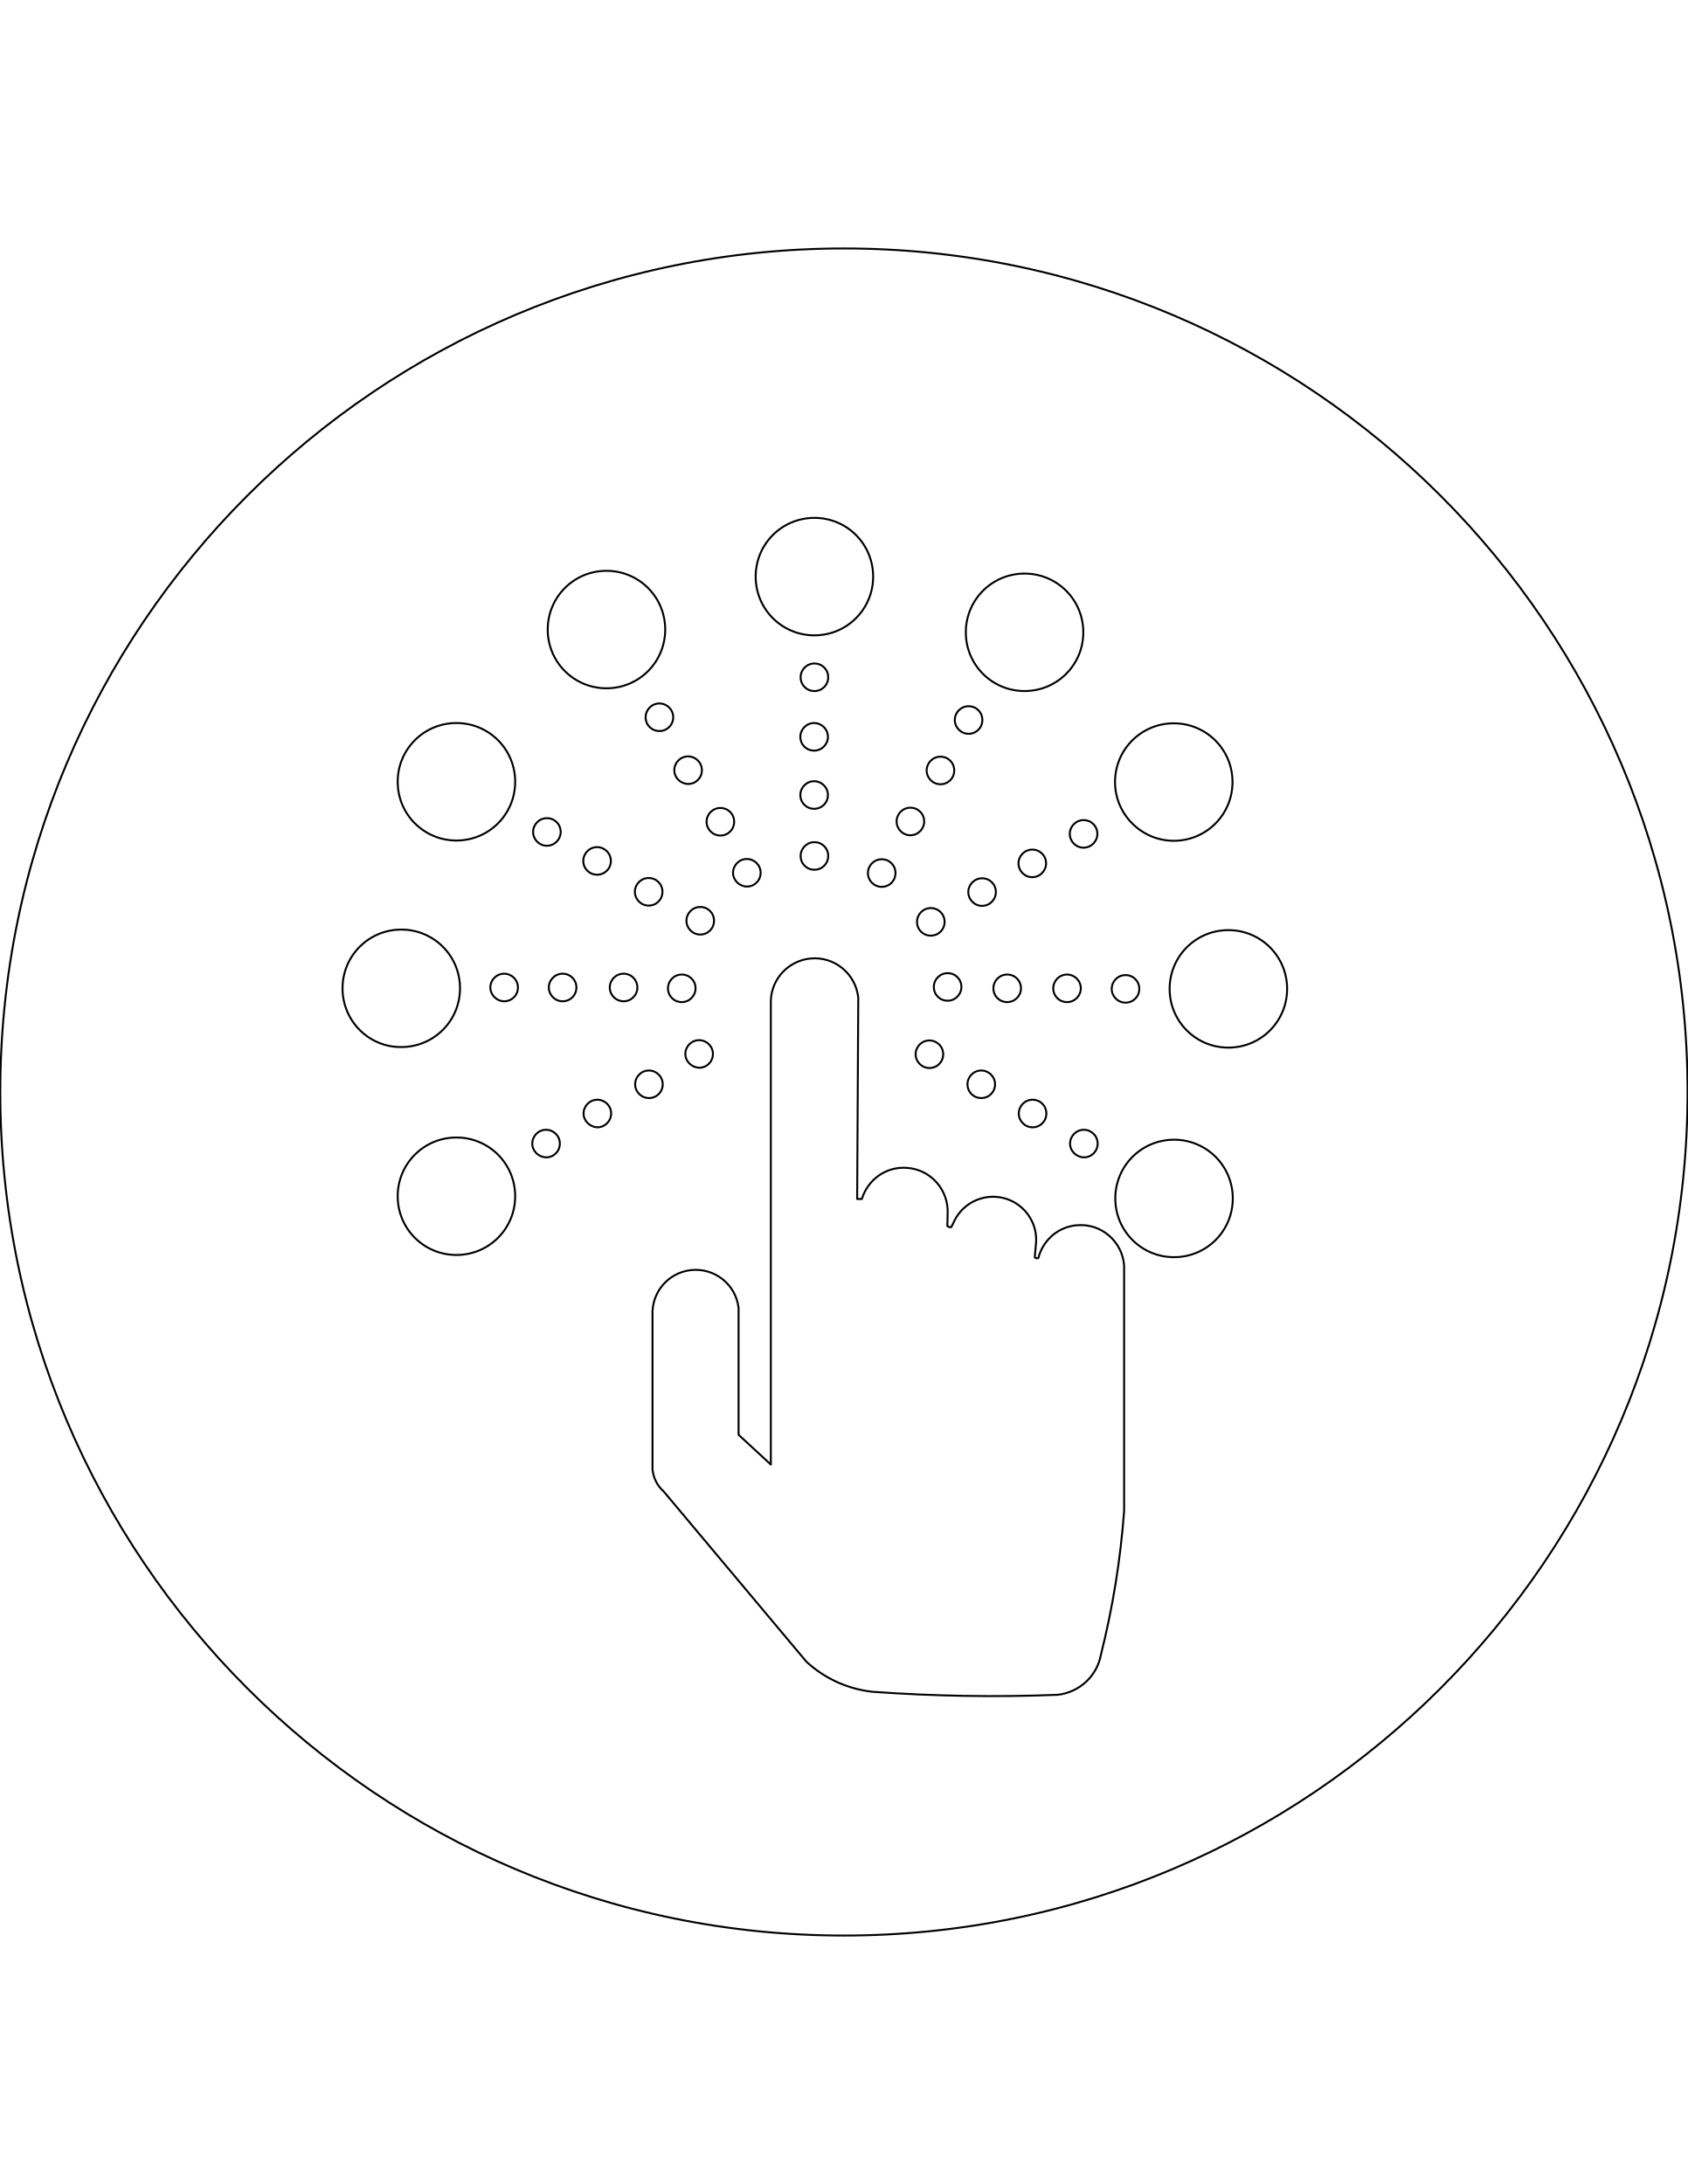
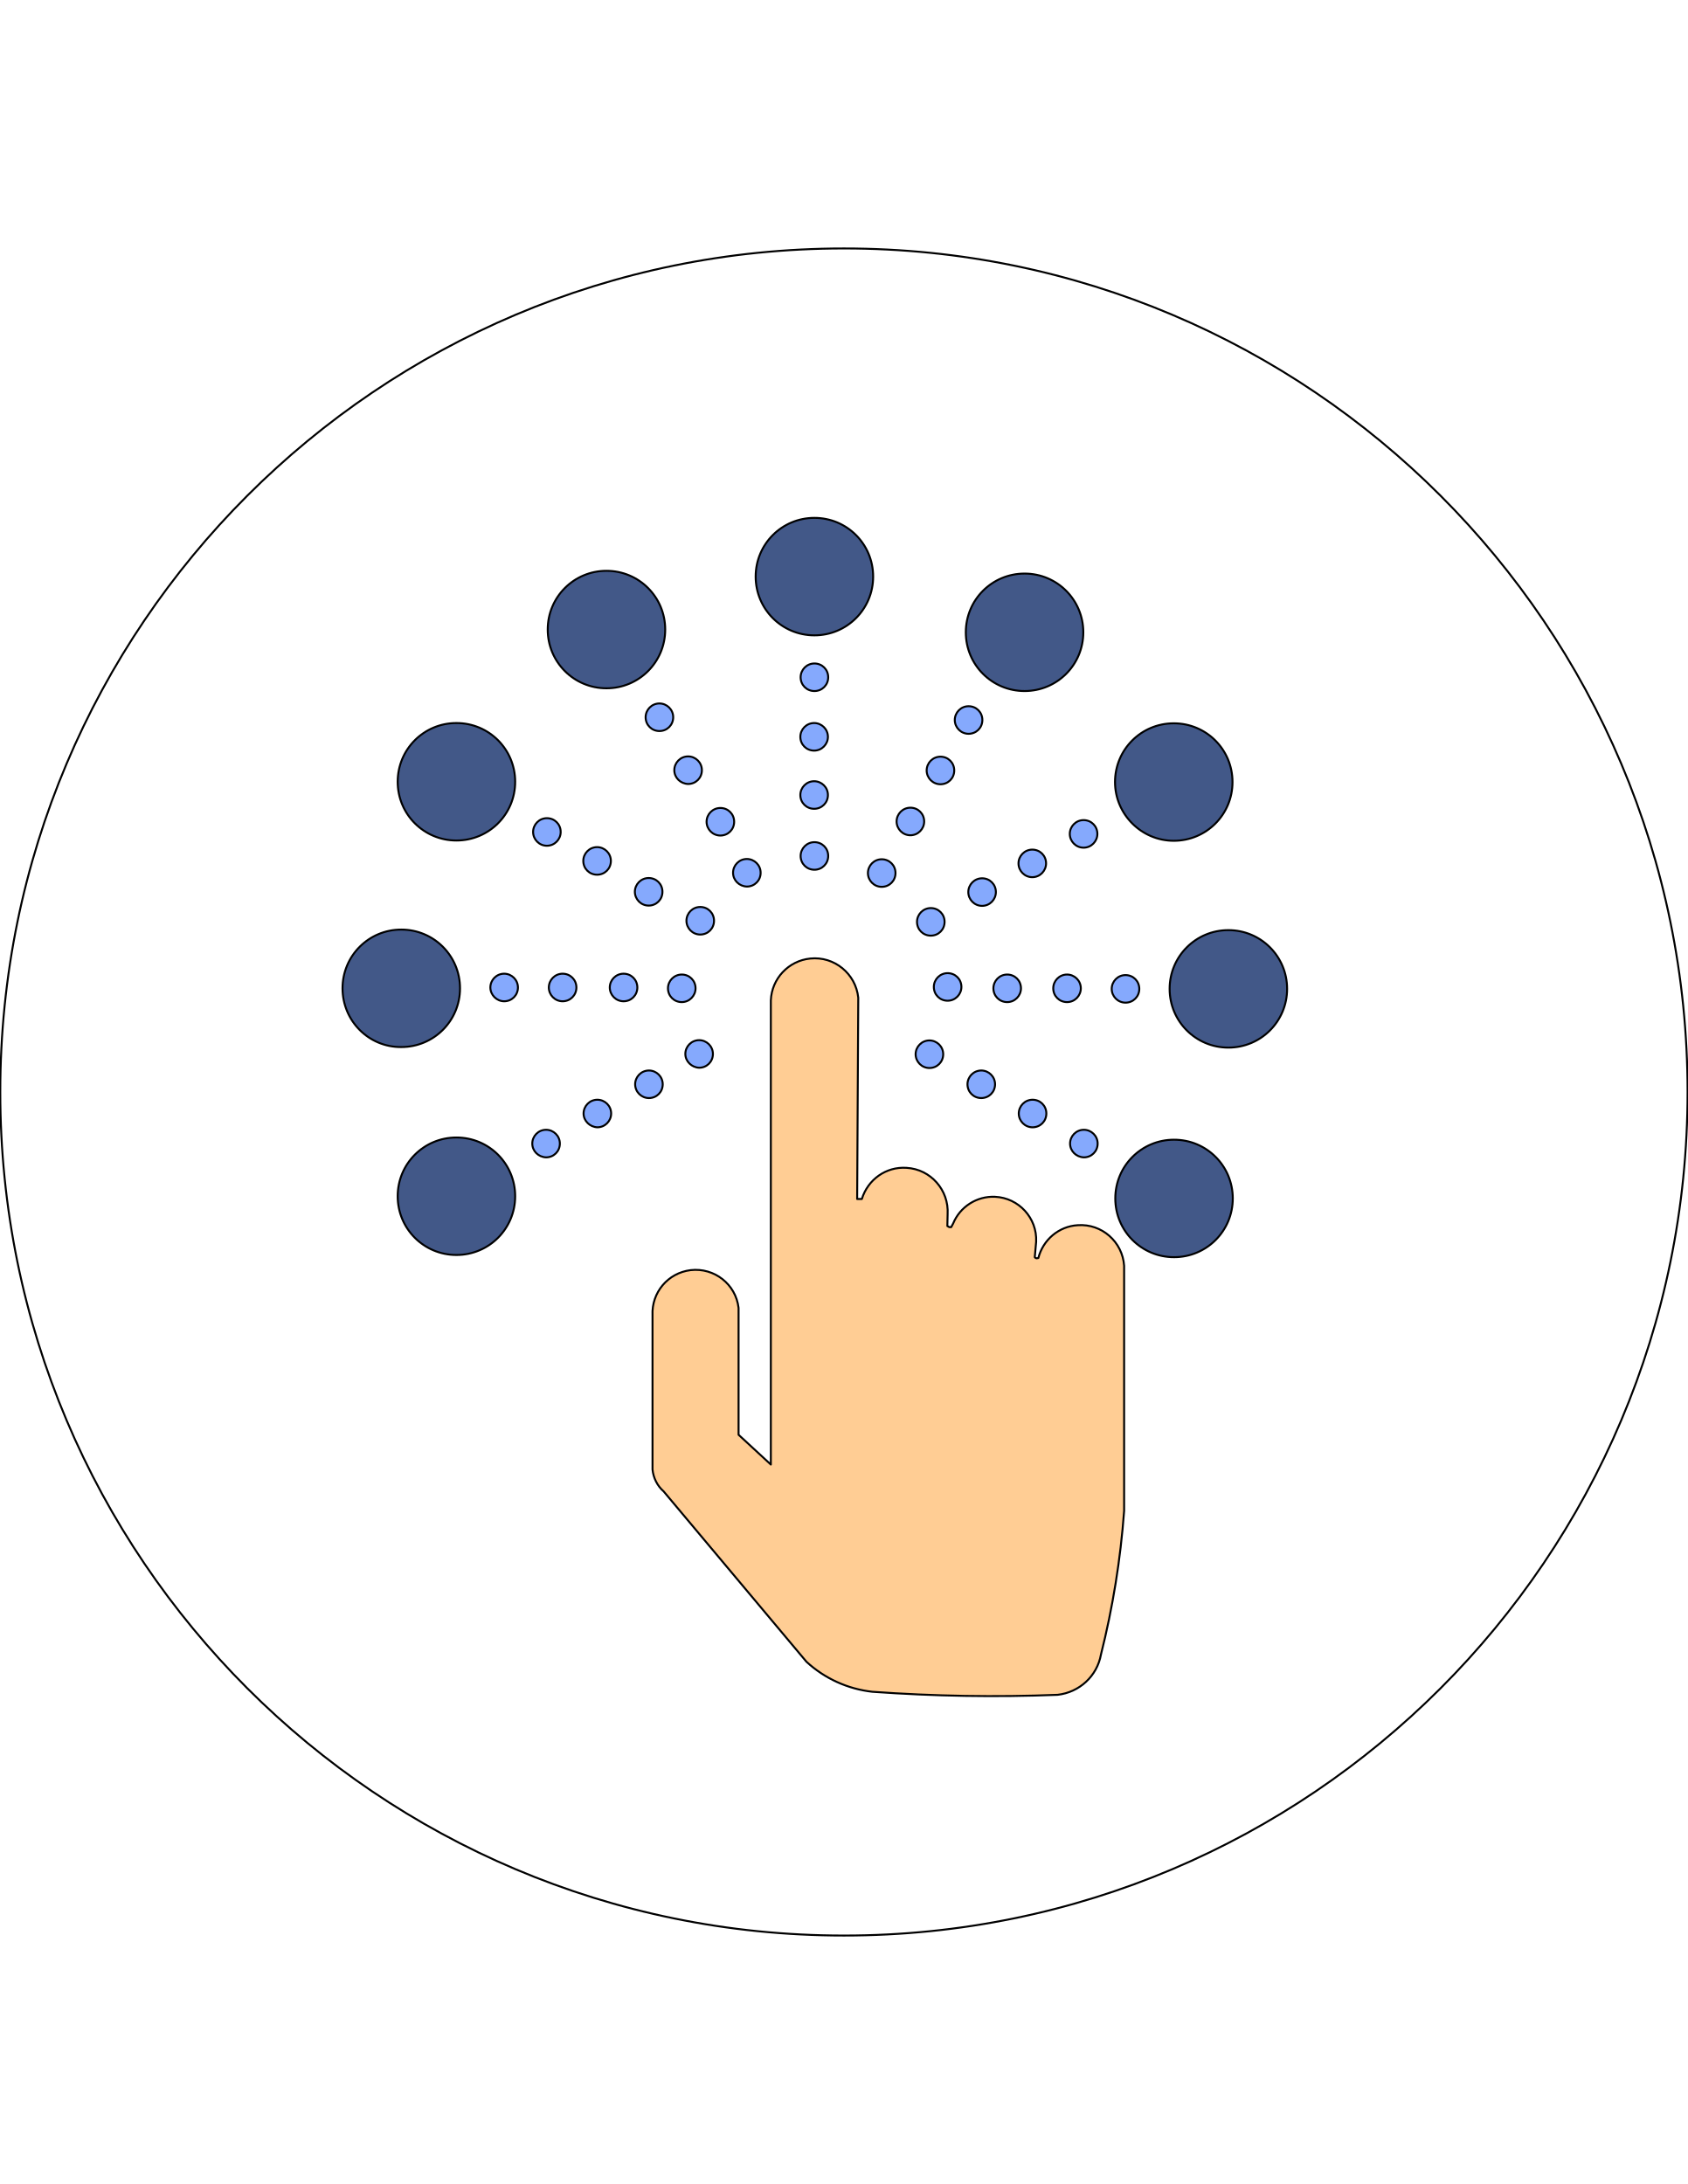
<svg xmlns="http://www.w3.org/2000/svg" version="1.1" x="0px" y="0px" viewBox="0 0 612 792" style="enable-background:new 0 0 612 792;" xml:space="preserve">
  <style type="text/css">
	.st0{fill:none;stroke:#000000;stroke-width:0.709;stroke-linecap:round;stroke-linejoin:round;stroke-miterlimit:10;}
- 
+ 	.mao{fill: #ffcd94;}
+ 	.circ-peq{fill:#85a9fd;}
+ 	.circ-medio{fill:#425888;}


</style>
  <g id="Circulo_medio_1">
    <g id="CIRCLE">
-       <path class="st0" d="M144.2,433.8c0-11.8,9.5-21.3,21.3-21.3c11.8,0,21.3,9.5,21.3,21.3s-9.5,21.3-21.3,21.3    C153.7,455.1,144.2,445.6,144.2,433.8L144.2,433.8z">
+       <path class="st0 circ-medio" d="M144.2,433.8c0-11.8,9.5-21.3,21.3-21.3c11.8,0,21.3,9.5,21.3,21.3s-9.5,21.3-21.3,21.3    C153.7,455.1,144.2,445.6,144.2,433.8L144.2,433.8z">
        <set id="m_show" attributeName="visibility" attributeType="CSS" to="visible" begin="0s; show4.end" dur=".2s" fill="freeze" />
        <set id="m_hide" attributeName="visibility" attributeType="CSS" to="hidden" begin="hide4.end" dur=".2s" fill="freeze" />
      </path>
    </g>
  </g>
  <g id="Circulo_medio_2">
    <g id="CIRCLE_1_">
-       <path class="st0" d="M124.2,358.4c0-11.8,9.5-21.3,21.3-21.3c11.8,0,21.3,9.5,21.3,21.3c0,11.8-9.5,21.3-21.3,21.3    C133.7,379.8,124.2,370.2,124.2,358.4L124.2,358.4z">
+       <path class="st0 circ-medio" d="M124.2,358.4c0-11.8,9.5-21.3,21.3-21.3c11.8,0,21.3,9.5,21.3,21.3c0,11.8-9.5,21.3-21.3,21.3    C133.7,379.8,124.2,370.2,124.2,358.4L124.2,358.4z">
        <set id="m_show" attributeName="visibility" attributeType="CSS" to="visible" begin="0s; show4.end" dur=".2s" fill="freeze" />
        <set id="m_hide" attributeName="visibility" attributeType="CSS" to="hidden" begin="hide4.end" dur=".2s" fill="freeze" />
      </path>
    </g>
  </g>
  <g id="Circulo_medio_3">
    <g id="CIRCLE_2_">
-       <path class="st0" d="M144.2,283.5c0-11.8,9.5-21.3,21.3-21.3c11.8,0,21.3,9.5,21.3,21.3c0,11.8-9.5,21.3-21.3,21.3    C153.7,304.8,144.2,295.3,144.2,283.5L144.2,283.5z">
+       <path class="st0 circ-medio" d="M144.2,283.5c0-11.8,9.5-21.3,21.3-21.3c11.8,0,21.3,9.5,21.3,21.3c0,11.8-9.5,21.3-21.3,21.3    C153.7,304.8,144.2,295.3,144.2,283.5L144.2,283.5z">
        <set id="m_show" attributeName="visibility" attributeType="CSS" to="visible" begin="0s; show4.end" dur=".2s" fill="freeze" />
        <set id="m_hide" attributeName="visibility" attributeType="CSS" to="hidden" begin="hide4.end" dur=".2s" fill="freeze" />
      </path>
    </g>
  </g>
  <g id="Circulo_medio_4">
    <g id="CIRCLE_3_">
-       <path class="st0" d="M198.6,228.3c0-11.8,9.5-21.3,21.3-21.3s21.3,9.5,21.3,21.3c0,11.8-9.5,21.3-21.3,21.3    S198.6,240.1,198.6,228.3L198.6,228.3z">
+       <path class="st0 circ-medio" d="M198.6,228.3c0-11.8,9.5-21.3,21.3-21.3s21.3,9.5,21.3,21.3c0,11.8-9.5,21.3-21.3,21.3    S198.6,240.1,198.6,228.3L198.6,228.3z">
        <set id="m_show" attributeName="visibility" attributeType="CSS" to="visible" begin="0s; show4.end" dur=".2s" fill="freeze" />
        <set id="m_hide" attributeName="visibility" attributeType="CSS" to="hidden" begin="hide4.end" dur=".2s" fill="freeze" />
      </path>
    </g>
  </g>
  <g id="Circulo_medio_5">
    <g id="CIRCLE_4_">
-       <path class="st0" d="M274,209.1c0-11.8,9.5-21.3,21.3-21.3c11.8,0,21.3,9.5,21.3,21.3s-9.5,21.3-21.3,21.3    C283.5,230.4,274,220.9,274,209.1L274,209.1z">
+       <path class="st0 circ-medio" d="M274,209.1c0-11.8,9.5-21.3,21.3-21.3c11.8,0,21.3,9.5,21.3,21.3s-9.5,21.3-21.3,21.3    C283.5,230.4,274,220.9,274,209.1L274,209.1z">
        <set id="m_show" attributeName="visibility" attributeType="CSS" to="visible" begin="0s; show4.end" dur=".2s" fill="freeze" />
        <set id="m_hide" attributeName="visibility" attributeType="CSS" to="hidden" begin="hide4.end" dur=".2s" fill="freeze" />
      </path>
    </g>
  </g>
  <g id="Circulo_medio_6">
    <g id="CIRCLE_5_">
-       <path class="st0" d="M350.2,229.3c0-11.8,9.5-21.3,21.3-21.3c11.8,0,21.3,9.5,21.3,21.3s-9.5,21.3-21.3,21.3    C359.7,250.6,350.2,241.1,350.2,229.3L350.2,229.3z">
+       <path class="st0 circ-medio" d="M350.2,229.3c0-11.8,9.5-21.3,21.3-21.3c11.8,0,21.3,9.5,21.3,21.3s-9.5,21.3-21.3,21.3    C359.7,250.6,350.2,241.1,350.2,229.3L350.2,229.3z">
        <set id="m_show" attributeName="visibility" attributeType="CSS" to="visible" begin="0s; show4.end" dur=".2s" fill="freeze" />
        <set id="m_hide" attributeName="visibility" attributeType="CSS" to="hidden" begin="hide4.end" dur=".2s" fill="freeze" />
      </path>
    </g>
  </g>
  <g id="Circulo_medio_7">
    <g id="CIRCLE_6_">
-       <path class="st0" d="M404.3,283.6c0-11.8,9.5-21.3,21.3-21.3c11.8,0,21.3,9.5,21.3,21.3c0,11.8-9.5,21.3-21.3,21.3    C413.9,304.9,404.3,295.3,404.3,283.6L404.3,283.6z">
+       <path class="st0 circ-medio" d="M404.3,283.6c0-11.8,9.5-21.3,21.3-21.3c11.8,0,21.3,9.5,21.3,21.3c0,11.8-9.5,21.3-21.3,21.3    C413.9,304.9,404.3,295.3,404.3,283.6L404.3,283.6z">
        <set id="m_show" attributeName="visibility" attributeType="CSS" to="visible" begin="0s; show4.end" dur=".2s" fill="freeze" />
        <set id="m_hide" attributeName="visibility" attributeType="CSS" to="hidden" begin="hide4.end" dur=".2s" fill="freeze" />
      </path>
    </g>
  </g>
  <g id="Circulo_medio_8">
    <g id="CIRCLE_7_">
-       <path class="st0" d="M424.1,358.6c0-11.8,9.5-21.3,21.3-21.3s21.3,9.5,21.3,21.3c0,11.8-9.5,21.3-21.3,21.3    S424.1,370.4,424.1,358.6L424.1,358.6z">
+       <path class="st0 circ-medio" d="M424.1,358.6c0-11.8,9.5-21.3,21.3-21.3s21.3,9.5,21.3,21.3c0,11.8-9.5,21.3-21.3,21.3    S424.1,370.4,424.1,358.6L424.1,358.6z">
        <set id="m_show" attributeName="visibility" attributeType="CSS" to="visible" begin="0s; show4.end" dur=".2s" fill="freeze" />
        <set id="m_hide" attributeName="visibility" attributeType="CSS" to="hidden" begin="hide4.end" dur=".2s" fill="freeze" />
      </path>
    </g>
  </g>
  <g id="Circulo_medio_9">
    <g id="CIRCLE_8_">
-       <path class="st0" d="M404.4,434.6c0-11.8,9.5-21.3,21.3-21.3c11.8,0,21.3,9.5,21.3,21.3c0,11.8-9.5,21.3-21.3,21.3    C413.9,455.9,404.4,446.4,404.4,434.6L404.4,434.6z">
+       <path class="st0 circ-medio" d="M404.4,434.6c0-11.8,9.5-21.3,21.3-21.3c11.8,0,21.3,9.5,21.3,21.3c0,11.8-9.5,21.3-21.3,21.3    C413.9,455.9,404.4,446.4,404.4,434.6L404.4,434.6z">
        <set id="m_show" attributeName="visibility" attributeType="CSS" to="visible" begin="0s; show4.end" dur=".2s" fill="freeze" />
        <set id="m_hide" attributeName="visibility" attributeType="CSS" to="hidden" begin="hide4.end" dur=".2s" fill="freeze" />
      </path>
    </g>
  </g>
  <g id="Circulo_peq_1">
    <g id="CIRCLE_9_">
-       <path class="st0" d="M193,414.7c0-2.7,2.2-5,5-5c2.7,0,5,2.2,5,5s-2.2,5-5,5C195.2,419.6,193,417.4,193,414.7L193,414.7z">
+       <path class="st0 circ-peq" d="M193,414.7c0-2.7,2.2-5,5-5c2.7,0,5,2.2,5,5s-2.2,5-5,5C195.2,419.6,193,417.4,193,414.7L193,414.7z">
        <set id="show4" attributeName="visibility" attributeType="CSS" to="visible" begin="0s; show3.end" dur=".2s" fill="freeze" />
        <set id="hide4" attributeName="visibility" attributeType="CSS" to="hidden" begin="hide3.end" dur=".2s" fill="freeze" />
      </path>
    </g>
  </g>
  <g id="Circulo_peq_2">
    <g id="CIRCLE_10_">
-       <path class="st0" d="M211.6,403.8c0-2.7,2.2-5,5-5c2.7,0,5,2.2,5,5c0,2.7-2.2,5-5,5C213.9,408.7,211.6,406.5,211.6,403.8    L211.6,403.8z">
+       <path class="st0 circ-peq" d="M211.6,403.8c0-2.7,2.2-5,5-5c2.7,0,5,2.2,5,5c0,2.7-2.2,5-5,5C213.9,408.7,211.6,406.5,211.6,403.8    L211.6,403.8z">
        <set id="show3" attributeName="visibility" attributeType="CSS" to="visible" begin="0s; show2.end" dur=".2s" fill="freeze" />
        <set id="hide3" attributeName="visibility" attributeType="CSS" to="hidden" begin="hide2.end" dur=".2s" fill="freeze" />
      </path>
    </g>
  </g>
  <g id="Circulo_peq_3">
    <g id="CIRCLE_11_">
-       <path class="st0" d="M230.3,393.2c0-2.7,2.2-5,5-5c2.7,0,5,2.2,5,5s-2.2,5-5,5C232.6,398.2,230.3,396,230.3,393.2L230.3,393.2z">
+       <path class="st0 circ-peq" d="M230.3,393.2c0-2.7,2.2-5,5-5c2.7,0,5,2.2,5,5s-2.2,5-5,5C232.6,398.2,230.3,396,230.3,393.2L230.3,393.2z">
        <set id="show2" attributeName="visibility" attributeType="CSS" to="visible" begin="0s; show.end" dur=".2s" fill="freeze" />
        <set id="hide2" attributeName="visibility" attributeType="CSS" to="hidden" begin="hide.end" dur=".2s" fill="freeze" />
      </path>
    </g>
  </g>
  <g id="Circulo_peq_4">
    <g id="CIRCLE_12_">
-       <path class="st0" d="M248.5,382.2c0-2.7,2.2-5,5-5c2.7,0,5,2.2,5,5s-2.2,5-5,5C250.8,387.1,248.5,384.9,248.5,382.2L248.5,382.2z">
+       <path class="st0 circ-peq" d="M248.5,382.2c0-2.7,2.2-5,5-5c2.7,0,5,2.2,5,5s-2.2,5-5,5C250.8,387.1,248.5,384.9,248.5,382.2L248.5,382.2z">
        <set id="show" attributeName="visibility" attributeType="CSS" to="visible" begin="0s; m_hide.end" dur=".2s" fill="freeze" />
        <set id="hide" attributeName="visibility" attributeType="CSS" to="hidden" begin="m_show.end" dur=".2s" fill="freeze" />
      </path>
    </g>
  </g>
  <g id="Circulo_peq_8">
    <g id="CIRCLE_13_">
-       <path class="st0" d="M242.2,358.4c0-2.7,2.2-5,5-5s5,2.2,5,5c0,2.7-2.2,5-5,5S242.2,361.2,242.2,358.4L242.2,358.4z">
+       <path class="st0 circ-peq" d="M242.2,358.4c0-2.7,2.2-5,5-5s5,2.2,5,5c0,2.7-2.2,5-5,5S242.2,361.2,242.2,358.4L242.2,358.4z">
        <set id="show" attributeName="visibility" attributeType="CSS" to="visible" begin="0s; m_hide.end" dur=".2s" fill="freeze" />
        <set id="hide" attributeName="visibility" attributeType="CSS" to="hidden" begin="m_show.end" dur=".2s" fill="freeze" />
      </path>
    </g>
  </g>
  <g id="Circulo_peq_7">
    <g id="CIRCLE_14_">
-       <path class="st0" d="M221.1,358.1c0-2.7,2.2-5,5-5s5,2.2,5,5s-2.2,5-5,5S221.1,360.8,221.1,358.1L221.1,358.1z">
+       <path class="st0 circ-peq" d="M221.1,358.1c0-2.7,2.2-5,5-5s5,2.2,5,5s-2.2,5-5,5S221.1,360.8,221.1,358.1L221.1,358.1z">
        <set id="show2" attributeName="visibility" attributeType="CSS" to="visible" begin="0s; show.end" dur=".2s" fill="freeze" />
        <set id="hide2" attributeName="visibility" attributeType="CSS" to="hidden" begin="hide.end" dur=".2s" fill="freeze" />
      </path>
    </g>
  </g>
  <g id="Circulo_peq_6">
    <g id="CIRCLE_15_">
-       <path class="st0" d="M199,358.1c0-2.7,2.2-5,5-5s5,2.2,5,5s-2.2,5-5,5S199,360.8,199,358.1L199,358.1z">
+       <path class="st0 circ-peq" d="M199,358.1c0-2.7,2.2-5,5-5s5,2.2,5,5s-2.2,5-5,5S199,360.8,199,358.1L199,358.1z">
        <set id="show3" attributeName="visibility" attributeType="CSS" to="visible" begin="0s; show2.end" dur=".2s" fill="freeze" />
        <set id="hide3" attributeName="visibility" attributeType="CSS" to="hidden" begin="hide2.end" dur=".2s" fill="freeze" />
      </path>
    </g>
  </g>
  <g id="Circulo_peq_5">
    <g id="CIRCLE_16_">
-       <path class="st0" d="M177.8,358.1c0-2.7,2.2-5,5-5c2.7,0,5,2.2,5,5s-2.2,5-5,5C180.1,363.1,177.8,360.8,177.8,358.1L177.8,358.1z">
+       <path class="st0 circ-peq" d="M177.8,358.1c0-2.7,2.2-5,5-5c2.7,0,5,2.2,5,5s-2.2,5-5,5C180.1,363.1,177.8,360.8,177.8,358.1L177.8,358.1z">
        <set id="show4" attributeName="visibility" attributeType="CSS" to="visible" begin="0s; show3.end" dur=".2s" fill="freeze" />
        <set id="hide4" attributeName="visibility" attributeType="CSS" to="hidden" begin="hide3.end" dur=".2s" fill="freeze" />
      </path>
    </g>
  </g>
  <g id="Circulo_peq_12">
    <g id="CIRCLE_17_">
-       <path class="st0" d="M248.9,333.9c0-2.7,2.2-5,5-5s5,2.2,5,5s-2.2,5-5,5S248.9,336.6,248.9,333.9L248.9,333.9z">
+       <path class="st0 circ-peq" d="M248.9,333.9c0-2.7,2.2-5,5-5s5,2.2,5,5s-2.2,5-5,5S248.9,336.6,248.9,333.9L248.9,333.9z">
        <set id="show" attributeName="visibility" attributeType="CSS" to="visible" begin="0s; m_hide.end" dur=".2s" fill="freeze" />
        <set id="hide" attributeName="visibility" attributeType="CSS" to="hidden" begin="m_show.end" dur=".2s" fill="freeze" />
      </path>
    </g>
  </g>
  <g id="Circulo_peq_11">
    <g id="CIRCLE_18_">
-       <path class="st0" d="M230.2,323.4c0-2.7,2.2-5,5-5s5,2.2,5,5s-2.2,5-5,5S230.2,326.1,230.2,323.4L230.2,323.4z">
+       <path class="st0 circ-peq" d="M230.2,323.4c0-2.7,2.2-5,5-5s5,2.2,5,5s-2.2,5-5,5S230.2,326.1,230.2,323.4L230.2,323.4z">
        <set id="show2" attributeName="visibility" attributeType="CSS" to="visible" begin="0s; show.end" dur=".2s" fill="freeze" />
        <set id="hide2" attributeName="visibility" attributeType="CSS" to="hidden" begin="hide.end" dur=".2s" fill="freeze" />
      </path>
    </g>
  </g>
  <g id="Circulo_peq_10">
    <g id="CIRCLE_19_">
-       <path class="st0" d="M211.5,312.2c0-2.7,2.2-5,5-5c2.7,0,5,2.2,5,5s-2.2,5-5,5C213.7,317.2,211.5,315,211.5,312.2L211.5,312.2z">
+       <path class="st0 circ-peq" d="M211.5,312.2c0-2.7,2.2-5,5-5c2.7,0,5,2.2,5,5s-2.2,5-5,5C213.7,317.2,211.5,315,211.5,312.2L211.5,312.2z">
        <set id="show3" attributeName="visibility" attributeType="CSS" to="visible" begin="0s; show2.end" dur=".2s" fill="freeze" />
        <set id="hide3" attributeName="visibility" attributeType="CSS" to="hidden" begin="hide2.end" dur=".2s" fill="freeze" />
      </path>
    </g>
  </g>
  <g id="Circulo_peq_9">
    <g id="CIRCLE_20_">
-       <path class="st0" d="M193.3,301.7c0-2.7,2.2-5,5-5s5,2.2,5,5c0,2.7-2.2,5-5,5S193.3,304.4,193.3,301.7L193.3,301.7z">
+       <path class="st0 circ-peq" d="M193.3,301.7c0-2.7,2.2-5,5-5s5,2.2,5,5c0,2.7-2.2,5-5,5S193.3,304.4,193.3,301.7L193.3,301.7z">
        <set id="show4" attributeName="visibility" attributeType="CSS" to="visible" begin="0s; show3.end" dur=".2s" fill="freeze" />
        <set id="hide4" attributeName="visibility" attributeType="CSS" to="hidden" begin="hide3.end" dur=".2s" fill="freeze" />
      </path>
    </g>
  </g>
  <g id="Circulo_peq_16">
    <g id="CIRCLE_21_">
-       <path class="st0" d="M265.8,316.5c0-2.7,2.2-5,5-5c2.7,0,5,2.2,5,5s-2.2,5-5,5C268,321.4,265.8,319.2,265.8,316.5L265.8,316.5z">
+       <path class="st0 circ-peq" d="M265.8,316.5c0-2.7,2.2-5,5-5c2.7,0,5,2.2,5,5s-2.2,5-5,5C268,321.4,265.8,319.2,265.8,316.5L265.8,316.5z">
        <set id="show" attributeName="visibility" attributeType="CSS" to="visible" begin="0s; m_hide.end" dur=".2s" fill="freeze" />
        <set id="hide" attributeName="visibility" attributeType="CSS" to="hidden" begin="m_show.end" dur=".2s" fill="freeze" />
      </path>
    </g>
  </g>
  <g id="Circulo_peq_15">
    <g id="CIRCLE_22_">
-       <path class="st0" d="M256.2,298c0-2.7,2.2-5,5-5s5,2.2,5,5s-2.2,5-5,5S256.2,300.7,256.2,298L256.2,298z">
+       <path class="st0 circ-peq" d="M256.2,298c0-2.7,2.2-5,5-5s5,2.2,5,5s-2.2,5-5,5S256.2,300.7,256.2,298L256.2,298z">
        <set id="show2" attributeName="visibility" attributeType="CSS" to="visible" begin="0s; show.end" dur=".2s" fill="freeze" />
        <set id="hide2" attributeName="visibility" attributeType="CSS" to="hidden" begin="hide.end" dur=".2s" fill="freeze" />
      </path>
    </g>
  </g>
  <g id="Circulo_peq_14">
    <g id="CIRCLE_23_">
-       <path class="st0" d="M244.5,279.3c0-2.7,2.2-5,5-5c2.7,0,5,2.2,5,5s-2.2,5-5,5C246.7,284.2,244.5,282,244.5,279.3L244.5,279.3z">
+       <path class="st0 circ-peq" d="M244.5,279.3c0-2.7,2.2-5,5-5c2.7,0,5,2.2,5,5s-2.2,5-5,5C246.7,284.2,244.5,282,244.5,279.3L244.5,279.3z">
        <set id="show3" attributeName="visibility" attributeType="CSS" to="visible" begin="0s; show2.end" dur=".2s" fill="freeze" />
        <set id="hide3" attributeName="visibility" attributeType="CSS" to="hidden" begin="hide2.end" dur=".2s" fill="freeze" />
      </path>
    </g>
  </g>
  <g id="Circulo_peq_13">
    <g id="CIRCLE_24_">
-       <path class="st0" d="M234.1,260.1c0-2.7,2.2-5,5-5c2.7,0,5,2.2,5,5s-2.2,5-5,5C236.3,265.1,234.1,262.9,234.1,260.1L234.1,260.1z">
+       <path class="st0 circ-peq" d="M234.1,260.1c0-2.7,2.2-5,5-5c2.7,0,5,2.2,5,5s-2.2,5-5,5C236.3,265.1,234.1,262.9,234.1,260.1L234.1,260.1z">
        <set id="show4" attributeName="visibility" attributeType="CSS" to="visible" begin="0s; show3.end" dur=".2s" fill="freeze" />
        <set id="hide4" attributeName="visibility" attributeType="CSS" to="hidden" begin="hide3.end" dur=".2s" fill="freeze" />
      </path>
    </g>
  </g>
  <g id="Circulo_peq_20">
    <g id="CIRCLE_25_">
-       <path class="st0" d="M290.3,310.4c0-2.7,2.2-5,5-5s5,2.2,5,5s-2.2,5-5,5S290.3,313.2,290.3,310.4L290.3,310.4z">
+       <path class="st0 circ-peq" d="M290.3,310.4c0-2.7,2.2-5,5-5s5,2.2,5,5s-2.2,5-5,5S290.3,313.2,290.3,310.4L290.3,310.4z">
        <set id="show" attributeName="visibility" attributeType="CSS" to="visible" begin="0s; m_hide.end" dur=".2s" fill="freeze" />
        <set id="hide" attributeName="visibility" attributeType="CSS" to="hidden" begin="m_show.end" dur=".2s" fill="freeze" />
      </path>
    </g>
  </g>
  <g id="Circulo_peq_19">
    <g id="CIRCLE_26_">
-       <path class="st0" d="M290.2,288.3c0-2.7,2.2-5,5-5c2.7,0,5,2.2,5,5s-2.2,5-5,5C292.4,293.3,290.2,291.1,290.2,288.3L290.2,288.3z">
+       <path class="st0 circ-peq" d="M290.2,288.3c0-2.7,2.2-5,5-5c2.7,0,5,2.2,5,5s-2.2,5-5,5C292.4,293.3,290.2,291.1,290.2,288.3L290.2,288.3z">
        <set id="show2" attributeName="visibility" attributeType="CSS" to="visible" begin="0s; show.end" dur=".2s" fill="freeze" />
        <set id="hide2" attributeName="visibility" attributeType="CSS" to="hidden" begin="hide.end" dur=".2s" fill="freeze" />
      </path>
    </g>
  </g>
  <g id="Circulo_peq_18">
    <g id="CIRCLE_27_">
-       <path class="st0" d="M290.2,267.2c0-2.7,2.2-5,5-5c2.7,0,5,2.2,5,5c0,2.7-2.2,5-5,5C292.4,272.2,290.2,270,290.2,267.2    L290.2,267.2z">
+       <path class="st0 circ-peq" d="M290.2,267.2c0-2.7,2.2-5,5-5c2.7,0,5,2.2,5,5c0,2.7-2.2,5-5,5C292.4,272.2,290.2,270,290.2,267.2    L290.2,267.2z">
        <set id="show3" attributeName="visibility" attributeType="CSS" to="visible" begin="0s; show2.end" dur=".2s" fill="freeze" />
        <set id="hide3" attributeName="visibility" attributeType="CSS" to="hidden" begin="hide2.end" dur=".2s" fill="freeze" />
      </path>
    </g>
  </g>
  <g id="Circulo_peq_17">
    <g id="CIRCLE_28_">
-       <path class="st0" d="M290.3,245.6c0-2.7,2.2-5,5-5s5,2.2,5,5s-2.2,5-5,5S290.3,248.4,290.3,245.6L290.3,245.6z">
+       <path class="st0 circ-peq" d="M290.3,245.6c0-2.7,2.2-5,5-5s5,2.2,5,5s-2.2,5-5,5S290.3,248.4,290.3,245.6L290.3,245.6z">
        <set id="show4" attributeName="visibility" attributeType="CSS" to="visible" begin="0s; show3.end" dur=".2s" fill="freeze" />
        <set id="hide4" attributeName="visibility" attributeType="CSS" to="hidden" begin="hide3.end" dur=".2s" fill="freeze" />
      </path>
    </g>
  </g>
  <g id="Circulo_peq_21">
    <g id="CIRCLE_29_">
-       <path class="st0" d="M346.2,261.1c0-2.7,2.2-5,5-5s5,2.2,5,5s-2.2,5-5,5S346.2,263.8,346.2,261.1L346.2,261.1z">
+       <path class="st0 circ-peq" d="M346.2,261.1c0-2.7,2.2-5,5-5s5,2.2,5,5s-2.2,5-5,5S346.2,263.8,346.2,261.1L346.2,261.1z">
        <set id="show4" attributeName="visibility" attributeType="CSS" to="visible" begin="0s; show3.end" dur=".2s" fill="freeze" />
        <set id="hide4" attributeName="visibility" attributeType="CSS" to="hidden" begin="hide3.end" dur=".2s" fill="freeze" />
      </path>
    </g>
  </g>
  <g id="Circulo_peq_22">
    <g id="CIRCLE_30_">
-       <path class="st0" d="M336,279.4c0-2.7,2.2-5,5-5s5,2.2,5,5s-2.2,5-5,5S336,282.1,336,279.4L336,279.4z">
+       <path class="st0 circ-peq" d="M336,279.4c0-2.7,2.2-5,5-5s5,2.2,5,5s-2.2,5-5,5S336,282.1,336,279.4L336,279.4z">
        <set id="show3" attributeName="visibility" attributeType="CSS" to="visible" begin="0s; show2.end" dur=".2s" fill="freeze" />
        <set id="hide3" attributeName="visibility" attributeType="CSS" to="hidden" begin="hide2.end" dur=".2s" fill="freeze" />
      </path>
    </g>
  </g>
  <g id="Circulo_peq_23">
    <g id="CIRCLE_31_">
-       <path class="st0" d="M325.1,297.9c0-2.7,2.2-5,5-5s5,2.2,5,5c0,2.7-2.2,5-5,5S325.1,300.6,325.1,297.9L325.1,297.9z">
+       <path class="st0 circ-peq" d="M325.1,297.9c0-2.7,2.2-5,5-5s5,2.2,5,5c0,2.7-2.2,5-5,5S325.1,300.6,325.1,297.9L325.1,297.9z">
        <set id="show2" attributeName="visibility" attributeType="CSS" to="visible" begin="0s; show.end" dur=".2s" fill="freeze" />
        <set id="hide2" attributeName="visibility" attributeType="CSS" to="hidden" begin="hide.end" dur=".2s" fill="freeze" />
      </path>
    </g>
  </g>
  <g id="Circulo_peq_24">
    <g id="CIRCLE_32_">
-       <path class="st0" d="M314.7,316.6c0-2.7,2.2-5,5-5s5,2.2,5,5s-2.2,5-5,5S314.7,319.3,314.7,316.6L314.7,316.6z">
+       <path class="st0 circ-peq" d="M314.7,316.6c0-2.7,2.2-5,5-5s5,2.2,5,5s-2.2,5-5,5S314.7,319.3,314.7,316.6L314.7,316.6z">
        <set id="show" attributeName="visibility" attributeType="CSS" to="visible" begin="0s; m_hide.end" dur=".2s" fill="freeze" />
        <set id="hide" attributeName="visibility" attributeType="CSS" to="hidden" begin="m_show.end" dur=".2s" fill="freeze" />
      </path>
    </g>
  </g>
  <g id="Circulo_peq_28">
    <g id="CIRCLE_33_">
-       <path class="st0" d="M332.5,334.3c0-2.7,2.2-5,5-5s5,2.2,5,5s-2.2,5-5,5S332.5,337.1,332.5,334.3L332.5,334.3z">
+       <path class="st0 circ-peq" d="M332.5,334.3c0-2.7,2.2-5,5-5s5,2.2,5,5s-2.2,5-5,5S332.5,337.1,332.5,334.3L332.5,334.3z">
        <set id="show" attributeName="visibility" attributeType="CSS" to="visible" begin="0s; m_hide.end" dur=".2s" fill="freeze" />
        <set id="hide" attributeName="visibility" attributeType="CSS" to="hidden" begin="m_show.end" dur=".2s" fill="freeze" />
      </path>
    </g>
  </g>
  <g id="Circulo_peq_27">
    <g id="CIRCLE_34_">
-       <path class="st0" d="M351.1,323.5c0-2.7,2.2-5,5-5s5,2.2,5,5c0,2.7-2.2,5-5,5S351.1,326.2,351.1,323.5L351.1,323.5z">
+       <path class="st0 circ-peq" d="M351.1,323.5c0-2.7,2.2-5,5-5s5,2.2,5,5c0,2.7-2.2,5-5,5S351.1,326.2,351.1,323.5L351.1,323.5z">
        <set id="show2" attributeName="visibility" attributeType="CSS" to="visible" begin="0s; show.end" dur=".2s" fill="freeze" />
        <set id="hide2" attributeName="visibility" attributeType="CSS" to="hidden" begin="hide.end" dur=".2s" fill="freeze" />
      </path>
    </g>
  </g>
  <g id="Circulo_peq_26">
    <g id="CIRCLE_35_">
-       <path class="st0" d="M369.3,313.1c0-2.7,2.2-5,5-5s5,2.2,5,5c0,2.7-2.2,5-5,5S369.3,315.8,369.3,313.1L369.3,313.1z">
+       <path class="st0 circ-peq" d="M369.3,313.1c0-2.7,2.2-5,5-5s5,2.2,5,5c0,2.7-2.2,5-5,5S369.3,315.8,369.3,313.1L369.3,313.1z">
        <set id="show3" attributeName="visibility" attributeType="CSS" to="visible" begin="0s; show2.end" dur=".2s" fill="freeze" />
        <set id="hide3" attributeName="visibility" attributeType="CSS" to="hidden" begin="hide2.end" dur=".2s" fill="freeze" />
      </path>
    </g>
  </g>
  <g id="Circulo_peq_25">
    <g id="CIRCLE_36_">
-       <path class="st0" d="M387.9,302.4c0-2.7,2.2-5,5-5s5,2.2,5,5c0,2.7-2.2,5-5,5S387.9,305.1,387.9,302.4L387.9,302.4z">
+       <path class="st0 circ-peq" d="M387.9,302.4c0-2.7,2.2-5,5-5s5,2.2,5,5c0,2.7-2.2,5-5,5S387.9,305.1,387.9,302.4L387.9,302.4z">
        <set id="show4" attributeName="visibility" attributeType="CSS" to="visible" begin="0s; show3.end" dur=".2s" fill="freeze" />
        <set id="hide4" attributeName="visibility" attributeType="CSS" to="hidden" begin="hide3.end" dur=".2s" fill="freeze" />
      </path>
    </g>
  </g>
  <g id="Circulo_peq_32">
    <g id="CIRCLE_37_">
-       <path class="st0" d="M338.6,357.9c0-2.7,2.2-5,5-5s5,2.2,5,5c0,2.7-2.2,5-5,5S338.6,360.7,338.6,357.9L338.6,357.9z">
+       <path class="st0 circ-peq" d="M338.6,357.9c0-2.7,2.2-5,5-5s5,2.2,5,5c0,2.7-2.2,5-5,5S338.6,360.7,338.6,357.9L338.6,357.9z">
        <set id="show" attributeName="visibility" attributeType="CSS" to="visible" begin="0s; m_hide.end" dur=".2s" fill="freeze" />
        <set id="hide" attributeName="visibility" attributeType="CSS" to="hidden" begin="m_show.end" dur=".2s" fill="freeze" />
      </path>
    </g>
  </g>
  <g id="Circulo_peq_31">
    <g id="CIRCLE_38_">
-       <path class="st0" d="M360.2,358.4c0-2.7,2.2-5,5-5s5,2.2,5,5c0,2.7-2.2,5-5,5S360.2,361.2,360.2,358.4L360.2,358.4z">
+       <path class="st0 circ-peq" d="M360.2,358.4c0-2.7,2.2-5,5-5s5,2.2,5,5c0,2.7-2.2,5-5,5S360.2,361.2,360.2,358.4L360.2,358.4z">
        <set id="show2" attributeName="visibility" attributeType="CSS" to="visible" begin="0s; show.end" dur=".2s" fill="freeze" />
        <set id="hide2" attributeName="visibility" attributeType="CSS" to="hidden" begin="hide.end" dur=".2s" fill="freeze" />
      </path>
    </g>
  </g>
  <g id="Circulo_peq_30">
    <g id="CIRCLE_39_">
-       <path class="st0" d="M381.9,358.4c0-2.7,2.2-5,5-5c2.7,0,5,2.2,5,5c0,2.7-2.2,5-5,5C384.1,363.4,381.9,361.2,381.9,358.4    L381.9,358.4z">
+       <path class="st0 circ-peq" d="M381.9,358.4c0-2.7,2.2-5,5-5c2.7,0,5,2.2,5,5c0,2.7-2.2,5-5,5C384.1,363.4,381.9,361.2,381.9,358.4    L381.9,358.4z">
        <set id="show3" attributeName="visibility" attributeType="CSS" to="visible" begin="0s; show2.end" dur=".2s" fill="freeze" />
        <set id="hide3" attributeName="visibility" attributeType="CSS" to="hidden" begin="hide2.end" dur=".2s" fill="freeze" />
      </path>
    </g>
  </g>
  <g id="Circulo_peq_29">
    <g id="CIRCLE_40_">
-       <path class="st0" d="M403.1,358.6c0-2.7,2.2-5,5-5s5,2.2,5,5s-2.2,5-5,5S403.1,361.3,403.1,358.6L403.1,358.6z">
+       <path class="st0 circ-peq" d="M403.1,358.6c0-2.7,2.2-5,5-5s5,2.2,5,5s-2.2,5-5,5S403.1,361.3,403.1,358.6L403.1,358.6z">
        <set id="show4" attributeName="visibility" attributeType="CSS" to="visible" begin="0s; show3.end" dur=".2s" fill="freeze" />
        <set id="hide4" attributeName="visibility" attributeType="CSS" to="hidden" begin="hide3.end" dur=".2s" fill="freeze" />
      </path>
    </g>
  </g>
  <g id="Circulo_peq_36">
    <g id="CIRCLE_41_">
-       <path class="st0" d="M332,382.3c0-2.7,2.2-5,5-5c2.7,0,5,2.2,5,5s-2.2,5-5,5C334.2,387.3,332,385,332,382.3L332,382.3z">
+       <path class="st0 circ-peq" d="M332,382.3c0-2.7,2.2-5,5-5c2.7,0,5,2.2,5,5s-2.2,5-5,5C334.2,387.3,332,385,332,382.3L332,382.3z">
        <set id="show" attributeName="visibility" attributeType="CSS" to="visible" begin="0s; m_hide.end" dur=".2s" fill="freeze" />
        <set id="hide" attributeName="visibility" attributeType="CSS" to="hidden" begin="m_show.end" dur=".2s" fill="freeze" />
      </path>
    </g>
  </g>
  <g id="Circulo_peq_35">
    <g id="CIRCLE_42_">
-       <path class="st0" d="M350.8,393.2c0-2.7,2.2-5,5-5c2.7,0,5,2.2,5,5s-2.2,5-5,5C353,398.2,350.8,396,350.8,393.2L350.8,393.2z">
+       <path class="st0 circ-peq" d="M350.8,393.2c0-2.7,2.2-5,5-5c2.7,0,5,2.2,5,5s-2.2,5-5,5C353,398.2,350.8,396,350.8,393.2L350.8,393.2z">
        <set id="show2" attributeName="visibility" attributeType="CSS" to="visible" begin="0s; show.end" dur=".2s" fill="freeze" />
        <set id="hide2" attributeName="visibility" attributeType="CSS" to="hidden" begin="hide.end" dur=".2s" fill="freeze" />
      </path>
    </g>
  </g>
  <g id="Circulo_peq_34">
    <g id="CIRCLE_43_">
-       <path class="st0" d="M369.4,403.8c0-2.7,2.2-5,5-5s5,2.2,5,5s-2.2,5-5,5S369.4,406.5,369.4,403.8L369.4,403.8z">
+       <path class="st0 circ-peq" d="M369.4,403.8c0-2.7,2.2-5,5-5s5,2.2,5,5s-2.2,5-5,5S369.4,406.5,369.4,403.8L369.4,403.8z">
        <set id="show3" attributeName="visibility" attributeType="CSS" to="visible" begin="0s; show2.end" dur=".2s" fill="freeze" />
        <set id="hide3" attributeName="visibility" attributeType="CSS" to="hidden" begin="hide2.end" dur=".2s" fill="freeze" />
      </path>
    </g>
  </g>
  <g id="Circulo_peq_33">
    <g id="CIRCLE_44_">
-       <path class="st0" d="M388,414.7c0-2.7,2.2-5,5-5c2.7,0,5,2.2,5,5s-2.2,5-5,5C390.2,419.6,388,417.4,388,414.7L388,414.7z">
-         <set id="show4" attributeName="visibility" attributeType="CSS" to="visible" begin="0s; show3.end" dur=".2s" fill="freeze" />
-         <set id="hide4" attributeName="visibility" attributeType="CSS" to="hidden" begin="hide3.end" dur=".2s" fill="freeze" />
-       </path>
-     </g>
-   </g>
-   <g id="Mão">
+       <path class="st0 circ-peq" d="M388,414.7c0-2.7,2.2-5,5-5c2.7,0,5,2.2,5,5s-2.2,5-5,5C390.2,419.6,388,417.4,388,414.7L388,414.7z">
+         <set id="show4" attributeName="visibility" attributeType="CSS" to="visible" begin="0s; show3.end" dur=".2s" fill="freeze" />
+         <set id="hide4" attributeName="visibility" attributeType="CSS" to="hidden" begin="hide3.end" dur=".2s" fill="freeze" />
+       </path>
+     </g>
+   </g>
+   <g id="Mao">
    <g id="LWPOLYLINE">
-       <path class="st0" d="M311.2,361.8c-0.9-8.7-8.7-15.1-17.4-14.2c-7.9,0.8-14,7.3-14.3,15.2v168.3l-11.7-10.8c0,0,0-46,0-46    c-1-8.6-8.8-14.7-17.4-13.7c-8.2,1-14.2,8.1-13.8,16.4c0,0,0,55.9,0,55.9c0.3,3,1.7,5.9,4,7.9l51.8,61.8c6.6,6.1,15,9.9,23.9,10.9    c22.4,1.6,44.8,2,67.2,1.1c7.9-0.9,14.3-6.8,15.7-14.6c4.3-17.1,7.1-34.5,8.4-52.1v-88.9c-0.6-8.7-8.1-15.3-16.8-14.7    c-6.9,0.4-12.6,5.3-14.3,11.9l-0.6,0.1l-0.4-0.1l-0.3-0.3l0.5-5.6c0.4-8.6-6.3-15.9-14.9-16.3c-6.6-0.3-12.7,3.6-15.2,9.7    l-0.7,1.3l-0.7,0l-0.7-0.4l0.1-4.3c0.5-8.7-6.1-16.3-14.9-16.8c-7.4-0.5-14,4.2-16.2,11.3c0,0-1.7,0-1.7,0    S311.2,361.8,311.2,361.8z" />
+       <path class="st0 mao" d="M311.2,361.8c-0.9-8.7-8.7-15.1-17.4-14.2c-7.9,0.8-14,7.3-14.3,15.2v168.3l-11.7-10.8c0,0,0-46,0-46    c-1-8.6-8.8-14.7-17.4-13.7c-8.2,1-14.2,8.1-13.8,16.4c0,0,0,55.9,0,55.9c0.3,3,1.7,5.9,4,7.9l51.8,61.8c6.6,6.1,15,9.9,23.9,10.9    c22.4,1.6,44.8,2,67.2,1.1c7.9-0.9,14.3-6.8,15.7-14.6c4.3-17.1,7.1-34.5,8.4-52.1v-88.9c-0.6-8.7-8.1-15.3-16.8-14.7    c-6.9,0.4-12.6,5.3-14.3,11.9l-0.6,0.1l-0.4-0.1l-0.3-0.3l0.5-5.6c0.4-8.6-6.3-15.9-14.9-16.3c-6.6-0.3-12.7,3.6-15.2,9.7    l-0.7,1.3l-0.7,0l-0.7-0.4l0.1-4.3c0.5-8.7-6.1-16.3-14.9-16.8c-7.4-0.5-14,4.2-16.2,11.3c0,0-1.7,0-1.7,0    S311.2,361.8,311.2,361.8z" />
    </g>
  </g>
  <g id="Circulo_Grande">
    <g id="CIRCLE_45_">
      <path class="st0" d="M0.1,396C0.1,227.1,137.1,90.1,306,90.1S611.9,227.1,611.9,396S474.9,701.9,306,701.9S0.1,564.9,0.1,396    L0.1,396z" />
    </g>
  </g>
</svg>
